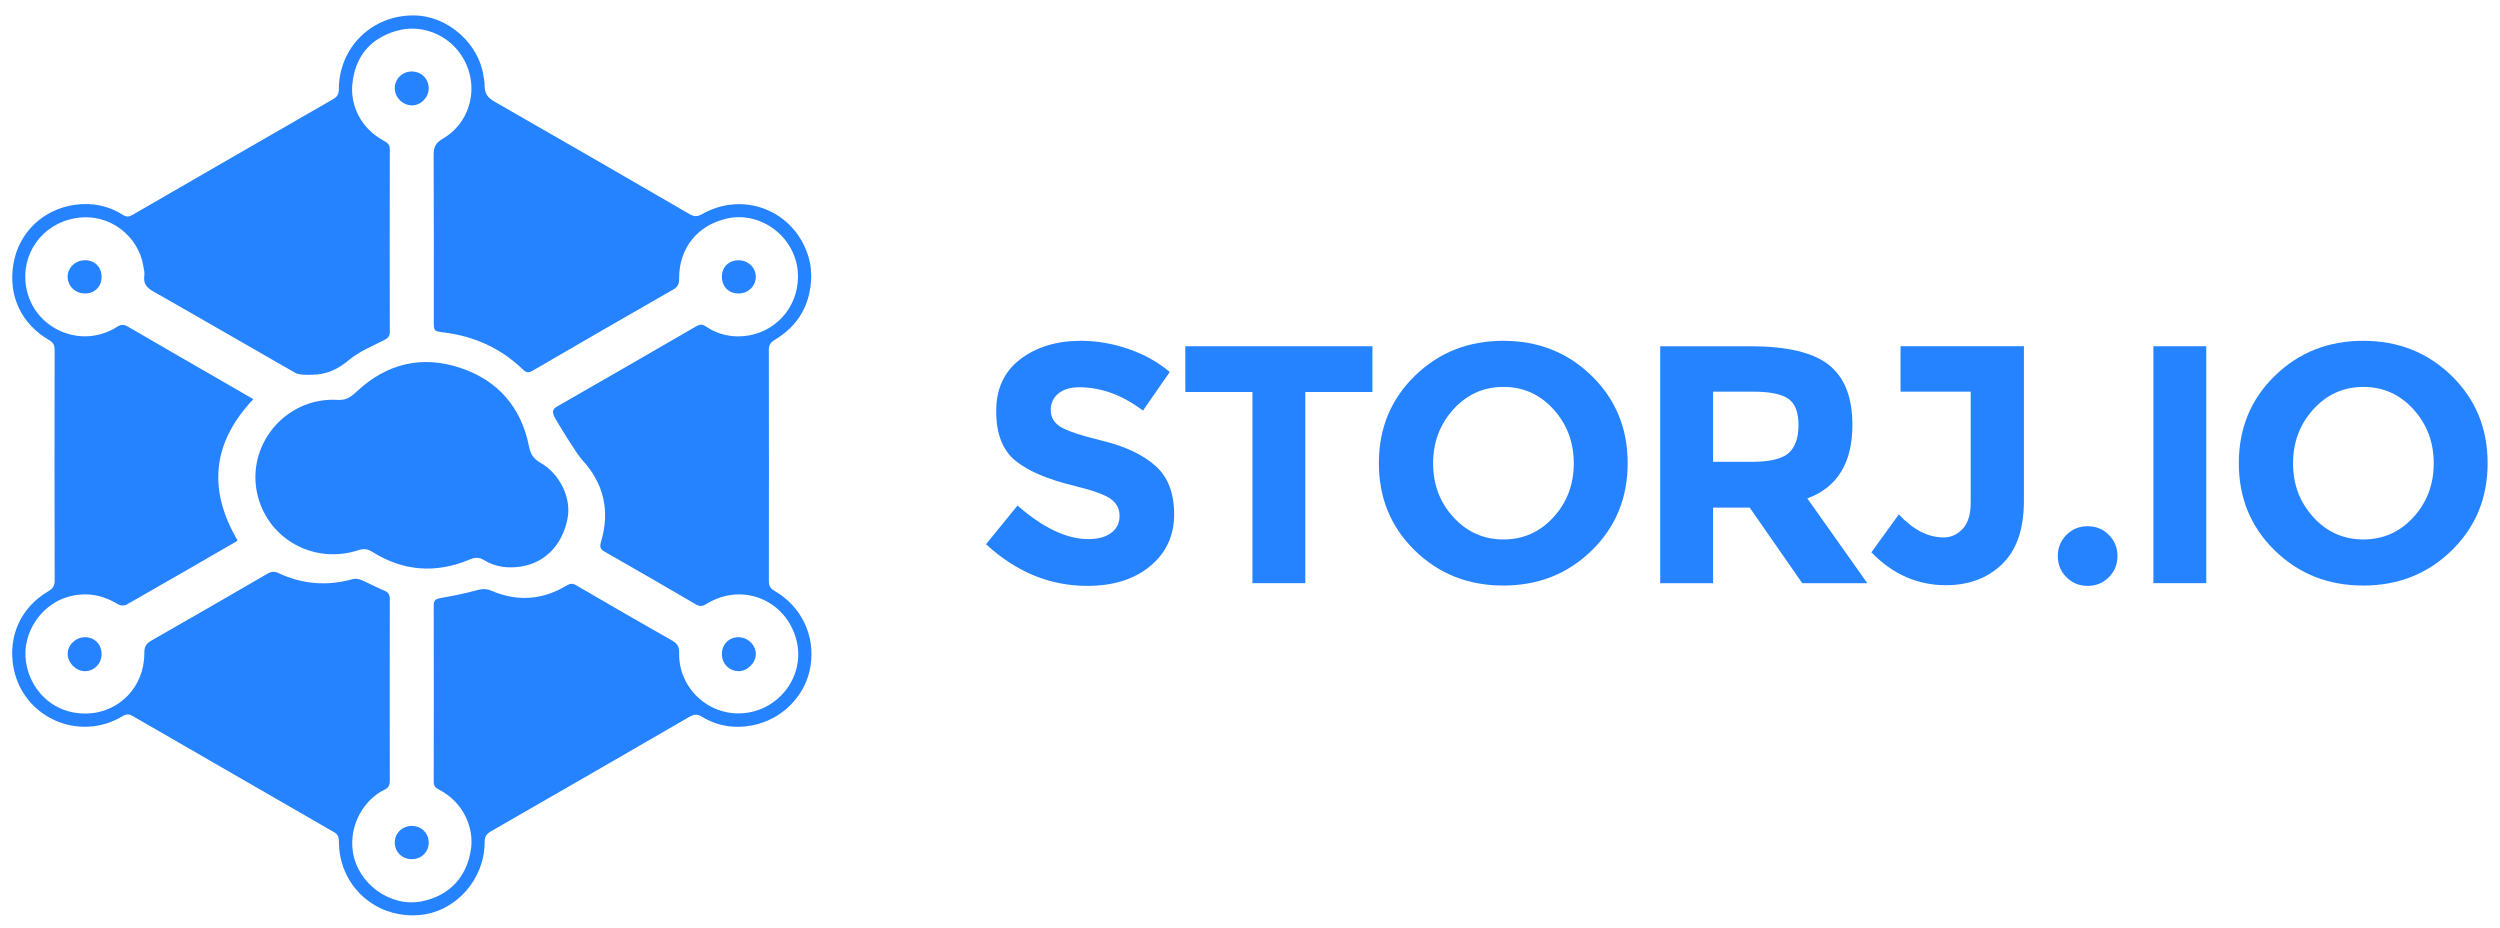
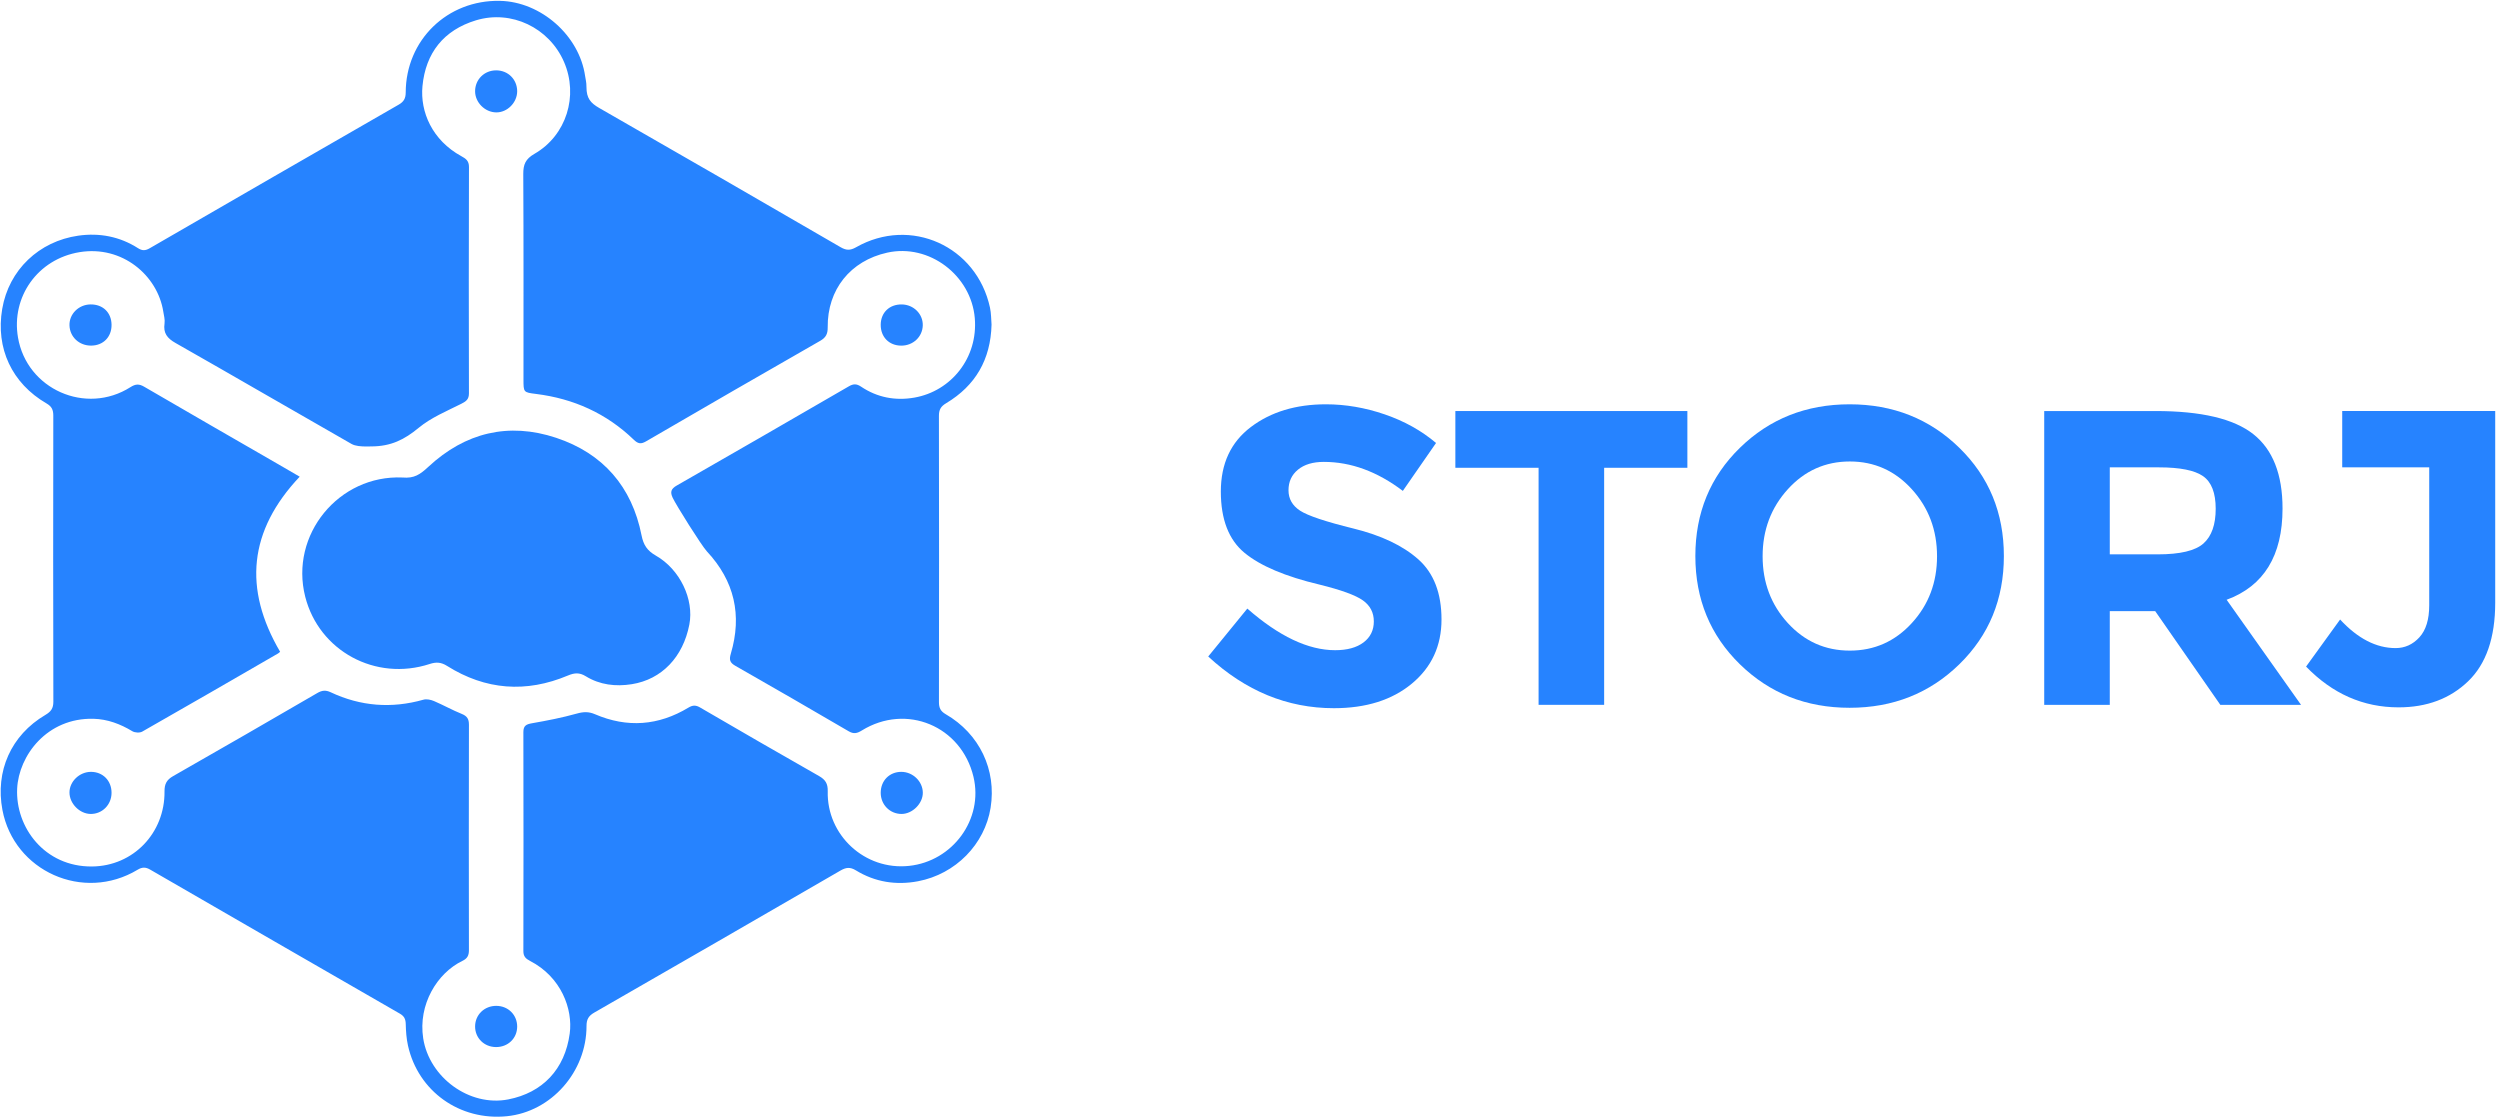
- <svg xmlns="http://www.w3.org/2000/svg" version="1.1" id="Layer_1" x="0px" y="0px" width="619.994px" height="230px" viewBox="214.116 21.342 619.994 230" enable-background="new 214.116 21.342 619.994 230" xml:space="preserve">
-   <g enable-background="new    ">
-     <path fill="#2683FF" d="M476.592,118.933c-1.262,1.038-1.892,2.411-1.892,4.12c0,1.71,0.771,3.068,2.312,4.078   c1.541,1.008,5.1,2.2,10.676,3.572c5.577,1.373,9.906,3.432,12.989,6.178c3.081,2.746,4.624,6.753,4.624,12.021   c0,5.27-1.976,9.541-5.927,12.819c-3.951,3.279-9.15,4.918-15.594,4.918c-9.303,0-17.682-3.447-25.135-10.34l7.818-9.582   c6.332,5.548,12.188,8.322,17.569,8.322c2.408,0,4.3-0.52,5.674-1.556c1.372-1.037,2.06-2.438,2.06-4.203   c0-1.766-0.729-3.166-2.186-4.203c-1.458-1.037-4.344-2.087-8.658-3.153c-6.839-1.625-11.84-3.741-15.005-6.347   c-3.167-2.605-4.75-6.696-4.75-12.273c0-5.576,2.003-9.876,6.011-12.903c4.006-3.027,9.008-4.54,15.005-4.54   c3.922,0,7.846,0.672,11.77,2.017c3.921,1.346,7.34,3.251,10.255,5.718l-6.641,9.582c-5.101-3.867-10.368-5.8-15.804-5.8   C479.576,117.378,477.853,117.897,476.592,118.933z" />
-     <path fill="#2683FF" d="M537.83,118.556v47.411h-13.113v-47.411h-16.644v-11.349h46.402v11.349H537.83z" />
-     <path fill="#2683FF" d="M608.864,157.854c-5.941,5.801-13.255,8.702-21.942,8.702c-8.687,0-16-2.901-21.941-8.702   c-5.94-5.8-8.91-13.015-8.91-21.646s2.97-15.847,8.91-21.646c5.941-5.8,13.253-8.701,21.941-8.701   c8.687,0,16.001,2.901,21.942,8.701c5.939,5.801,8.91,13.016,8.91,21.646S614.803,152.055,608.864,157.854z M604.408,136.25   c0-5.238-1.682-9.708-5.044-13.407c-3.362-3.699-7.496-5.548-12.398-5.548c-4.905,0-9.037,1.85-12.399,5.548   s-5.043,8.168-5.043,13.407c0,5.242,1.681,9.697,5.043,13.365c3.363,3.673,7.494,5.508,12.399,5.508   c4.903,0,9.036-1.835,12.398-5.508C602.727,145.947,604.408,141.491,604.408,136.25z" />
-     <path fill="#2683FF" d="M673.507,126.71c0,9.415-3.728,15.496-11.18,18.242l14.878,21.015h-16.14l-13.029-18.746h-9.08v18.746   h-13.113v-58.759h22.277c9.133,0,15.648,1.542,19.543,4.623C671.559,114.913,673.507,119.872,673.507,126.71z M657.703,133.687   c1.624-1.457,2.437-3.769,2.437-6.935c0-3.166-0.84-5.339-2.521-6.515c-1.68-1.178-4.622-1.765-8.827-1.765h-9.835v17.4h9.584   C653.022,135.872,656.076,135.145,657.703,133.687z" />
-     <path fill="#2683FF" d="M685.444,118.471v-11.265h30.598v38.333c0,7.006-1.808,12.246-5.422,15.721   c-3.615,3.475-8.252,5.21-13.912,5.21c-7.062,0-13.228-2.717-18.495-8.153l6.809-9.415c3.532,3.812,7.23,5.717,11.097,5.717   c1.85,0,3.433-0.714,4.75-2.144c1.315-1.429,1.976-3.572,1.976-6.431v-27.572L685.444,118.471L685.444,118.471z" />
-     <path fill="#2683FF" d="M726.592,164.495c-1.429-1.428-2.144-3.179-2.144-5.252c0-2.074,0.715-3.827,2.144-5.257   c1.43-1.427,3.181-2.143,5.254-2.143c2.072,0,3.825,0.716,5.252,2.143c1.431,1.43,2.145,3.185,2.145,5.257   c0,2.073-0.714,3.824-2.145,5.252c-1.427,1.43-3.181,2.144-5.252,2.144C729.771,166.639,728.022,165.923,726.592,164.495z" />
-     <path fill="#2683FF" d="M748.154,107.207h13.113v58.76h-13.113V107.207z" />
-     <path fill="#2683FF" d="M822.128,157.854c-5.942,5.801-13.254,8.702-21.94,8.702c-8.688,0-16-2.901-21.941-8.702   c-5.94-5.8-8.911-13.015-8.911-21.646s2.97-15.847,8.911-21.646c5.941-5.8,13.253-8.701,21.941-8.701   c8.687,0,15.999,2.901,21.94,8.701c5.94,5.801,8.911,13.016,8.911,21.646S828.068,152.055,822.128,157.854z M817.673,136.25   c0-5.238-1.681-9.708-5.045-13.407c-3.361-3.699-7.496-5.548-12.398-5.548c-4.905,0-9.038,1.85-12.399,5.548   c-3.363,3.699-5.044,8.168-5.044,13.407c0,5.242,1.682,9.697,5.044,13.365c3.362,3.673,7.494,5.508,12.399,5.508   c4.902,0,9.037-1.835,12.398-5.508C815.992,145.947,817.673,141.491,817.673,136.25z" />
-   </g>
-   <g>
-     <path fill="#2683FF" d="M415.309,89.922c-0.179,6.992-3.214,12.203-9.071,15.715c-1.081,0.646-1.456,1.304-1.453,2.536   c0.037,19.074,0.034,38.149,0.005,57.219c-0.002,1.146,0.29,1.837,1.341,2.442c6.776,3.916,10.205,11.139,8.988,18.732   c-1.167,7.276-6.983,13.253-14.517,14.684c-4.368,0.833-8.599,0.17-12.427-2.179c-1.167-0.714-1.989-0.588-3.083,0.042   c-16.397,9.498-32.812,18.971-49.246,28.408c-1.124,0.647-1.545,1.357-1.542,2.669c0.017,9.177-7.066,17.163-15.914,18.053   c-9.424,0.951-17.756-4.971-19.792-14.116c-0.312-1.406-0.417-2.876-0.449-4.315c-0.024-0.975-0.294-1.572-1.161-2.074   c-16.661-9.584-33.308-19.191-49.948-28.812c-0.901-0.525-1.609-0.529-2.518,0.021c-10.873,6.545-24.731,0.271-27.037-11.956   c-1.455-7.724,1.689-14.946,8.602-19.014c1.092-0.645,1.586-1.294,1.584-2.629c-0.05-19.076-0.042-38.148-0.012-57.221   c0.001-1.146-0.297-1.824-1.346-2.433c-6.94-4.031-10.205-11.035-8.872-18.899c1.324-7.812,7.365-13.543,15.227-14.663   c4.214-0.599,8.278,0.169,11.924,2.497c0.847,0.542,1.476,0.525,2.338,0.028c16.591-9.601,33.195-19.175,49.812-28.727   c1.005-0.578,1.397-1.241,1.4-2.425c0.027-10.505,8.328-18.547,18.846-18.334c8.198,0.164,15.869,6.931,17.032,15.021   c0.106,0.744,0.273,1.202,0.273,2.226c0,2.243,0.826,3.194,2.572,4.192c16.124,9.226,32.203,18.524,48.271,27.838   c1.104,0.642,1.906,0.668,3.056,0.016c10.914-6.225,24.147-0.259,26.804,12.059C415.246,87.669,415.222,88.875,415.309,89.922z    M273.021,155.355c-0.165,0.143-0.276,0.263-0.414,0.34c-9.045,5.227-18.083,10.463-27.161,15.628   c-0.502,0.285-1.477,0.226-1.987-0.082c-2.399-1.448-4.954-2.41-7.75-2.485c-9.302-0.238-14.959,7.36-15.277,13.961   c-0.368,7.732,5.482,15.652,14.943,15.581c8.297-0.062,14.611-6.715,14.529-15.016c-0.013-1.483,0.423-2.322,1.724-3.061   c9.64-5.489,19.241-11.044,28.833-16.613c0.927-0.541,1.673-0.63,2.682-0.154c5.982,2.812,12.168,3.288,18.545,1.485   c0.634-0.178,1.476,0.002,2.11,0.273c1.875,0.798,3.666,1.812,5.553,2.57c1.076,0.436,1.439,1.023,1.437,2.166   c-0.033,15.035-0.03,30.066-0.003,45.1c0.001,1.061-0.333,1.665-1.3,2.128c-5.066,2.442-8.889,8.743-7.846,15.482   c1.21,7.829,9.253,13.741,17.015,12.223c6.838-1.335,11.33-6.004,12.292-13.186c0.651-4.871-1.692-11.301-7.956-14.521   c-0.85-0.434-1.319-0.909-1.316-1.953c0.031-14.603,0.034-29.206,0-43.806c0-1.298,0.596-1.564,1.733-1.765   c3-0.526,6.007-1.107,8.939-1.93c1.327-0.372,2.375-0.425,3.661,0.129c6.429,2.765,12.688,2.292,18.676-1.322   c0.855-0.512,1.468-0.535,2.326-0.034c7.91,4.606,15.833,9.193,23.792,13.711c1.288,0.729,1.785,1.535,1.747,3.043   c-0.23,8.738,7.389,15.876,16.272,14.929c8.721-0.927,14.9-9.321,12.877-17.809c-2.425-10.172-13.443-14.762-22.343-9.264   c-0.938,0.578-1.616,0.736-2.617,0.15c-7.531-4.4-15.08-8.77-22.66-13.085c-1.121-0.637-1.27-1.229-0.913-2.43   c2.286-7.702,0.732-14.554-4.783-20.455c-1.078-1.154-6.136-9.231-6.841-10.72c-0.558-1.178-0.321-1.807,0.801-2.451   c11.493-6.582,22.969-13.197,34.425-19.843c0.923-0.533,1.549-0.542,2.455,0.066c3.229,2.167,6.849,2.853,10.647,2.188   c7.393-1.296,12.751-7.986,12.092-15.883c-0.717-8.567-9.12-14.971-17.513-13.113c-7.365,1.631-11.992,7.387-11.907,14.954   c0.012,1.289-0.346,2.024-1.496,2.682c-11.638,6.659-23.247,13.363-34.835,20.107c-1.045,0.607-1.616,0.481-2.457-0.329   c-5.46-5.26-12.03-8.214-19.525-9.151c-2.53-0.318-2.531-0.305-2.531-2.916c-0.001-13.686,0.033-27.372-0.041-41.057   c-0.01-1.91,0.436-3.017,2.226-4.045c6.417-3.687,8.856-11.624,5.92-18.392c-2.961-6.827-10.525-10.474-17.619-8.313   c-6.457,1.967-10.056,6.528-10.689,13.166c-0.487,5.122,1.936,10.812,7.782,14.007c0.898,0.49,1.524,0.921,1.52,2.153   c-0.048,15.089-0.045,30.175-0.007,45.264c0.002,1.196-0.543,1.601-1.518,2.095c-2.919,1.471-6.051,2.758-8.529,4.808   c-2.859,2.359-5.531,3.723-9.511,3.723c-0.388-0.012-0.638,0.025-1.042,0.017c-0.986-0.021-2.094-0.062-2.901-0.523   c-11.739-6.695-23.417-13.5-35.171-20.173c-1.679-0.952-2.489-1.973-2.209-3.907c0.112-0.771-0.126-1.597-0.252-2.391   c-1.147-7.229-8.217-13.276-16.751-11.874c-8.372,1.378-13.688,8.954-12.306,17.063c1.762,10.356,13.58,15.598,22.496,9.933   c1.006-0.639,1.702-0.689,2.733-0.088c8.836,5.154,17.709,10.247,26.57,15.36c1.519,0.877,3.032,1.76,4.541,2.636   C266.759,131.122,265.616,142.707,273.021,155.355z" />
-     <path fill="#2683FF" d="M297.502,120.502c2.33,0.206,3.489-0.577,5.191-2.159c7.348-6.829,16.017-8.943,25.535-5.782   c9.358,3.108,15.161,9.758,17.083,19.514c0.376,1.91,1.128,3.059,2.834,4.032c4.88,2.779,7.689,8.791,6.725,13.799   c-1.251,6.485-5.503,10.981-11.515,11.934c-3.204,0.511-6.382,0.144-9.2-1.59c-1.263-0.779-2.262-0.694-3.567-0.148   c-8.37,3.52-16.476,2.922-24.181-1.923c-1.183-0.747-2.173-0.805-3.454-0.385c-10.857,3.547-22.149-2.615-24.906-13.441   C274.888,131.938,284.791,119.935,297.502,120.502z" />
-     <path fill="#2683FF" d="M393.143,183.559c0-2.429,1.745-4.193,4.135-4.188c2.301,0.012,4.262,1.911,4.285,4.159   c0.025,2.164-2.07,4.257-4.251,4.261C394.977,187.791,393.144,185.932,393.143,183.559z" />
-     <path fill="#2683FF" d="M312.02,43.24c0.009-2.352,1.843-4.167,4.213-4.169c2.374-0.002,4.194,1.809,4.203,4.17   c0.006,2.264-1.971,4.266-4.195,4.238C313.98,47.457,312.013,45.479,312.02,43.24z" />
-     <path fill="#2683FF" d="M239.31,183.576c-0.009,2.371-1.858,4.234-4.181,4.215c-2.195-0.021-4.224-2.068-4.234-4.278   c-0.011-2.208,1.997-4.142,4.301-4.142C237.583,179.373,239.319,181.146,239.31,183.576z" />
-     <path fill="#2683FF" d="M316.279,226.173c2.368,0.016,4.167,1.817,4.156,4.161c-0.015,2.335-1.841,4.094-4.241,4.079   c-2.38-0.012-4.2-1.826-4.174-4.163C312.047,227.926,313.902,226.155,316.279,226.173z" />
-     <path fill="#2683FF" d="M235.243,94.122c-2.4,0.021-4.276-1.728-4.347-4.047c-0.071-2.26,1.827-4.157,4.193-4.191   c2.47-0.037,4.186,1.609,4.221,4.044C239.347,92.375,237.672,94.1,235.243,94.122z" />
-     <path fill="#2683FF" d="M397.226,94.128c-2.426-0.017-4.107-1.745-4.083-4.192c0.024-2.429,1.745-4.081,4.215-4.049   c2.368,0.033,4.253,1.913,4.197,4.185C401.499,92.374,399.61,94.145,397.226,94.128z" />
+ <svg xmlns="http://www.w3.org/2000/svg" width="500px" height="224px" viewBox="0 0 500 224" version="1.1">
+   <defs />
+   <g id="Page-1" stroke="none" stroke-width="1" fill="none" fill-rule="evenodd">
+     <g id="logo-blue-copy" fill="#2683FF">
+       <g id="Group" transform="translate(241, 80)">
+         <path d="M18.592,13.933 C17.33,14.971 16.7,16.344 16.7,18.053 C16.7,19.763 17.471,21.121 19.012,22.131 C20.553,23.139 24.112,24.331 29.688,25.703 C35.265,27.076 39.594,29.135 42.677,31.881 C45.758,34.627 47.301,38.634 47.301,43.902 C47.301,49.172 45.325,53.443 41.374,56.721 C37.423,60 32.224,61.639 25.78,61.639 C16.477,61.639 8.098,58.192 0.645,51.299 L8.463,41.717 C14.795,47.265 20.651,50.039 26.032,50.039 C28.44,50.039 30.332,49.519 31.706,48.483 C33.078,47.446 33.766,46.045 33.766,44.28 C33.766,42.514 33.037,41.114 31.58,40.077 C30.122,39.04 27.236,37.99 22.922,36.924 C16.083,35.299 11.082,33.183 7.917,30.577 C4.75,27.972 3.167,23.881 3.167,18.304 C3.167,12.728 5.17,8.428 9.178,5.401 C13.184,2.374 18.186,0.861 24.183,0.861 C28.105,0.861 32.029,1.533 35.953,2.878 C39.874,4.224 43.293,6.129 46.208,8.596 L39.567,18.178 C34.466,14.311 29.199,12.378 23.763,12.378 C21.576,12.378 19.853,12.897 18.592,13.933 L18.592,13.933 Z" id="Shape" />
+         <polygon id="Shape" points="79.83 13.556 79.83 60.967 66.717 60.967 66.717 13.556 50.073 13.556 50.073 2.207 96.475 2.207 96.475 13.556 79.83 13.556" />
+         <path d="M150.864,52.854 C144.923,58.655 137.609,61.556 128.922,61.556 C120.235,61.556 112.922,58.655 106.981,52.854 C101.041,47.054 98.071,39.839 98.071,31.208 C98.071,22.577 101.041,15.361 106.981,9.562 C112.922,3.762 120.234,0.861 128.922,0.861 C137.609,0.861 144.923,3.762 150.864,9.562 C156.803,15.363 159.774,22.578 159.774,31.208 C159.774,39.838 156.803,47.055 150.864,52.854 L150.864,52.854 Z M146.408,31.25 C146.408,26.012 144.726,21.542 141.364,17.843 C138.002,14.144 133.868,12.295 128.966,12.295 C124.061,12.295 119.929,14.145 116.567,17.843 C113.205,21.541 111.524,26.011 111.524,31.25 C111.524,36.492 113.205,40.947 116.567,44.615 C119.93,48.288 124.061,50.123 128.966,50.123 C133.869,50.123 138.002,48.288 141.364,44.615 C144.727,40.947 146.408,36.491 146.408,31.25 L146.408,31.25 Z" id="Shape" />
+         <path d="M215.507,21.71 C215.507,31.125 211.779,37.206 204.327,39.952 L219.205,60.967 L203.065,60.967 L190.036,42.221 L180.956,42.221 L180.956,60.967 L167.843,60.967 L167.843,2.208 L190.12,2.208 C199.253,2.208 205.768,3.75 209.663,6.831 C213.559,9.913 215.507,14.872 215.507,21.71 L215.507,21.71 Z M199.703,28.687 C201.327,27.23 202.14,24.918 202.14,21.752 C202.14,18.586 201.3,16.413 199.619,15.237 C197.939,14.059 194.997,13.472 190.792,13.472 L180.957,13.472 L180.957,30.872 L190.541,30.872 C195.022,30.872 198.076,30.145 199.703,28.687 L199.703,28.687 Z" id="Shape" />
+         <path d="M227.444,13.471 L227.444,2.206 L258.042,2.206 L258.042,40.539 C258.042,47.545 256.234,52.785 252.62,56.26 C249.005,59.735 244.368,61.47 238.708,61.47 C231.646,61.47 225.48,58.753 220.213,53.317 L227.022,43.902 C230.554,47.714 234.252,49.619 238.119,49.619 C239.969,49.619 241.552,48.905 242.869,47.475 C244.184,46.046 244.845,43.903 244.845,41.044 L244.845,13.472 L227.444,13.471 L227.444,13.471 L227.444,13.471 Z" id="Shape" />
+       </g>
+       <g id="Group">
+         <path d="M198.309,64.922 C198.13,71.914 195.095,77.125 189.238,80.637 C188.157,81.283 187.782,81.941 187.785,83.173 C187.822,102.247 187.819,121.322 187.79,140.392 C187.788,141.538 188.08,142.229 189.131,142.834 C195.907,146.75 199.336,153.973 198.119,161.566 C196.952,168.842 191.136,174.819 183.602,176.25 C179.234,177.083 175.003,176.42 171.175,174.071 C170.008,173.357 169.186,173.483 168.092,174.113 C151.695,183.611 135.28,193.084 118.846,202.521 C117.722,203.168 117.301,203.878 117.304,205.19 C117.321,214.367 110.238,222.353 101.39,223.243 C91.966,224.194 83.634,218.272 81.598,209.127 C81.286,207.721 81.181,206.251 81.149,204.812 C81.125,203.837 80.855,203.24 79.988,202.738 C63.327,193.154 46.68,183.547 30.04,173.926 C29.139,173.401 28.431,173.397 27.522,173.947 C16.649,180.492 2.791,174.218 0.485,161.991 C-0.97,154.267 2.174,147.045 9.087,142.977 C10.179,142.332 10.673,141.683 10.671,140.348 C10.621,121.272 10.629,102.2 10.659,83.127 C10.66,81.981 10.362,81.303 9.313,80.694 C2.373,76.663 -0.892,69.659 0.441,61.795 C1.765,53.983 7.806,48.252 15.668,47.132 C19.882,46.533 23.946,47.301 27.592,49.629 C28.439,50.171 29.068,50.154 29.93,49.657 C46.521,40.056 63.125,30.482 79.742,20.93 C80.747,20.352 81.139,19.689 81.142,18.505 C81.169,8 89.47,-0.042 99.988,0.171 C108.186,0.335 115.857,7.102 117.02,15.192 C117.126,15.936 117.293,16.394 117.293,17.418 C117.293,19.661 118.119,20.612 119.865,21.61 C135.989,30.836 152.068,40.134 168.136,49.448 C169.24,50.09 170.042,50.116 171.192,49.464 C182.106,43.239 195.339,49.205 197.996,61.523 C198.246,62.669 198.222,63.875 198.309,64.922 L198.309,64.922 Z M56.021,130.355 C55.856,130.498 55.745,130.618 55.607,130.695 C46.562,135.922 37.524,141.158 28.446,146.323 C27.944,146.608 26.969,146.549 26.459,146.241 C24.06,144.793 21.505,143.831 18.709,143.756 C9.407,143.518 3.75,151.116 3.432,157.717 C3.064,165.449 8.914,173.369 18.375,173.298 C26.672,173.236 32.986,166.583 32.904,158.282 C32.891,156.799 33.327,155.96 34.628,155.221 C44.268,149.732 53.869,144.177 63.461,138.608 C64.388,138.067 65.134,137.978 66.143,138.454 C72.125,141.266 78.311,141.742 84.688,139.939 C85.322,139.761 86.164,139.941 86.798,140.212 C88.673,141.01 90.464,142.024 92.351,142.782 C93.427,143.218 93.79,143.805 93.788,144.948 C93.755,159.983 93.758,175.014 93.785,190.048 C93.786,191.109 93.452,191.713 92.485,192.176 C87.419,194.618 83.596,200.919 84.639,207.658 C85.849,215.487 93.892,221.399 101.654,219.881 C108.492,218.546 112.984,213.877 113.946,206.695 C114.597,201.824 112.254,195.394 105.99,192.174 C105.14,191.74 104.671,191.265 104.674,190.221 C104.705,175.618 104.708,161.015 104.674,146.415 C104.674,145.117 105.27,144.851 106.407,144.65 C109.407,144.124 112.414,143.543 115.346,142.72 C116.673,142.348 117.721,142.295 119.007,142.849 C125.436,145.614 131.695,145.141 137.683,141.527 C138.538,141.015 139.151,140.992 140.009,141.493 C147.919,146.099 155.842,150.686 163.801,155.204 C165.089,155.933 165.586,156.739 165.548,158.247 C165.318,166.985 172.937,174.123 181.82,173.176 C190.541,172.249 196.72,163.855 194.697,155.367 C192.272,145.195 181.254,140.605 172.354,146.103 C171.416,146.681 170.738,146.839 169.737,146.253 C162.206,141.853 154.657,137.483 147.077,133.168 C145.956,132.531 145.807,131.939 146.164,130.738 C148.45,123.036 146.896,116.184 141.381,110.283 C140.303,109.129 135.245,101.052 134.54,99.563 C133.982,98.385 134.219,97.756 135.341,97.112 C146.834,90.53 158.31,83.915 169.766,77.269 C170.689,76.736 171.315,76.727 172.221,77.335 C175.45,79.502 179.07,80.188 182.868,79.523 C190.261,78.227 195.619,71.537 194.96,63.64 C194.243,55.073 185.84,48.669 177.447,50.527 C170.082,52.158 165.455,57.914 165.54,65.481 C165.552,66.77 165.194,67.505 164.044,68.163 C152.406,74.822 140.797,81.526 129.209,88.27 C128.164,88.877 127.593,88.751 126.752,87.941 C121.292,82.681 114.722,79.727 107.227,78.79 C104.697,78.472 104.696,78.485 104.696,75.874 C104.695,62.188 104.729,48.502 104.655,34.817 C104.645,32.907 105.091,31.8 106.881,30.772 C113.298,27.085 115.737,19.148 112.801,12.38 C109.84,5.553 102.276,1.906 95.182,4.067 C88.725,6.034 85.126,10.595 84.493,17.233 C84.006,22.355 86.429,28.045 92.275,31.24 C93.173,31.73 93.799,32.161 93.795,33.393 C93.747,48.482 93.75,63.568 93.788,78.657 C93.79,79.853 93.245,80.258 92.27,80.752 C89.351,82.223 86.219,83.51 83.741,85.56 C80.882,87.919 78.21,89.283 74.23,89.283 C73.842,89.271 73.592,89.308 73.188,89.3 C72.202,89.279 71.094,89.238 70.287,88.777 C58.548,82.082 46.87,75.277 35.116,68.604 C33.437,67.652 32.627,66.631 32.907,64.697 C33.019,63.926 32.781,63.1 32.655,62.306 C31.508,55.077 24.438,49.03 15.904,50.432 C7.532,51.81 2.216,59.386 3.598,67.495 C5.36,77.851 17.178,83.093 26.094,77.428 C27.1,76.789 27.796,76.739 28.827,77.34 C37.663,82.494 46.536,87.587 55.397,92.7 C56.916,93.577 58.429,94.46 59.938,95.336 C49.759,106.122 48.616,117.707 56.021,130.355 L56.021,130.355 Z" id="Shape" />
+         <path d="M80.502,95.502 C82.832,95.708 83.991,94.925 85.693,93.343 C93.041,86.514 101.71,84.4 111.228,87.561 C120.586,90.669 126.389,97.319 128.311,107.075 C128.687,108.985 129.439,110.134 131.145,111.107 C136.025,113.886 138.834,119.898 137.87,124.906 C136.619,131.391 132.367,135.887 126.355,136.84 C123.151,137.351 119.973,136.984 117.155,135.25 C115.892,134.471 114.893,134.556 113.588,135.102 C105.218,138.622 97.112,138.024 89.407,133.179 C88.224,132.432 87.234,132.374 85.953,132.794 C75.096,136.341 63.804,130.179 61.047,119.353 C57.888,106.938 67.791,94.935 80.502,95.502 L80.502,95.502 Z" id="Shape" />
+         <path d="M176.143,158.559 C176.143,156.13 177.888,154.366 180.278,154.371 C182.579,154.383 184.54,156.282 184.563,158.53 C184.588,160.694 182.493,162.787 180.312,162.791 C177.977,162.791 176.144,160.932 176.143,158.559 L176.143,158.559 Z" id="Shape" />
+         <path d="M95.02,18.24 C95.029,15.888 96.863,14.073 99.233,14.071 C101.607,14.069 103.427,15.88 103.436,18.241 C103.442,20.505 101.465,22.507 99.241,22.479 C96.98,22.457 95.013,20.479 95.02,18.24 L95.02,18.24 Z" id="Shape" />
+         <path d="M22.31,158.576 C22.301,160.947 20.452,162.81 18.129,162.791 C15.934,162.77 13.905,160.723 13.895,158.513 C13.884,156.305 15.892,154.371 18.196,154.371 C20.583,154.373 22.319,156.146 22.31,158.576 L22.31,158.576 Z" id="Shape" />
+         <path d="M99.279,201.173 C101.647,201.189 103.446,202.99 103.435,205.334 C103.42,207.669 101.594,209.428 99.194,209.413 C96.814,209.401 94.994,207.587 95.02,205.25 C95.047,202.926 96.902,201.155 99.279,201.173 L99.279,201.173 Z" id="Shape" />
+         <path d="M18.243,69.122 C15.843,69.143 13.967,67.394 13.896,65.075 C13.825,62.815 15.723,60.918 18.089,60.884 C20.559,60.847 22.275,62.493 22.31,64.928 C22.347,67.375 20.672,69.1 18.243,69.122 L18.243,69.122 Z" id="Shape" />
+         <path d="M180.226,69.128 C177.8,69.111 176.119,67.383 176.143,64.936 C176.167,62.507 177.888,60.855 180.358,60.887 C182.726,60.92 184.611,62.8 184.555,65.072 C184.499,67.374 182.61,69.145 180.226,69.128 L180.226,69.128 Z" id="Shape" />
+       </g>
+     </g>
  </g>
</svg>
